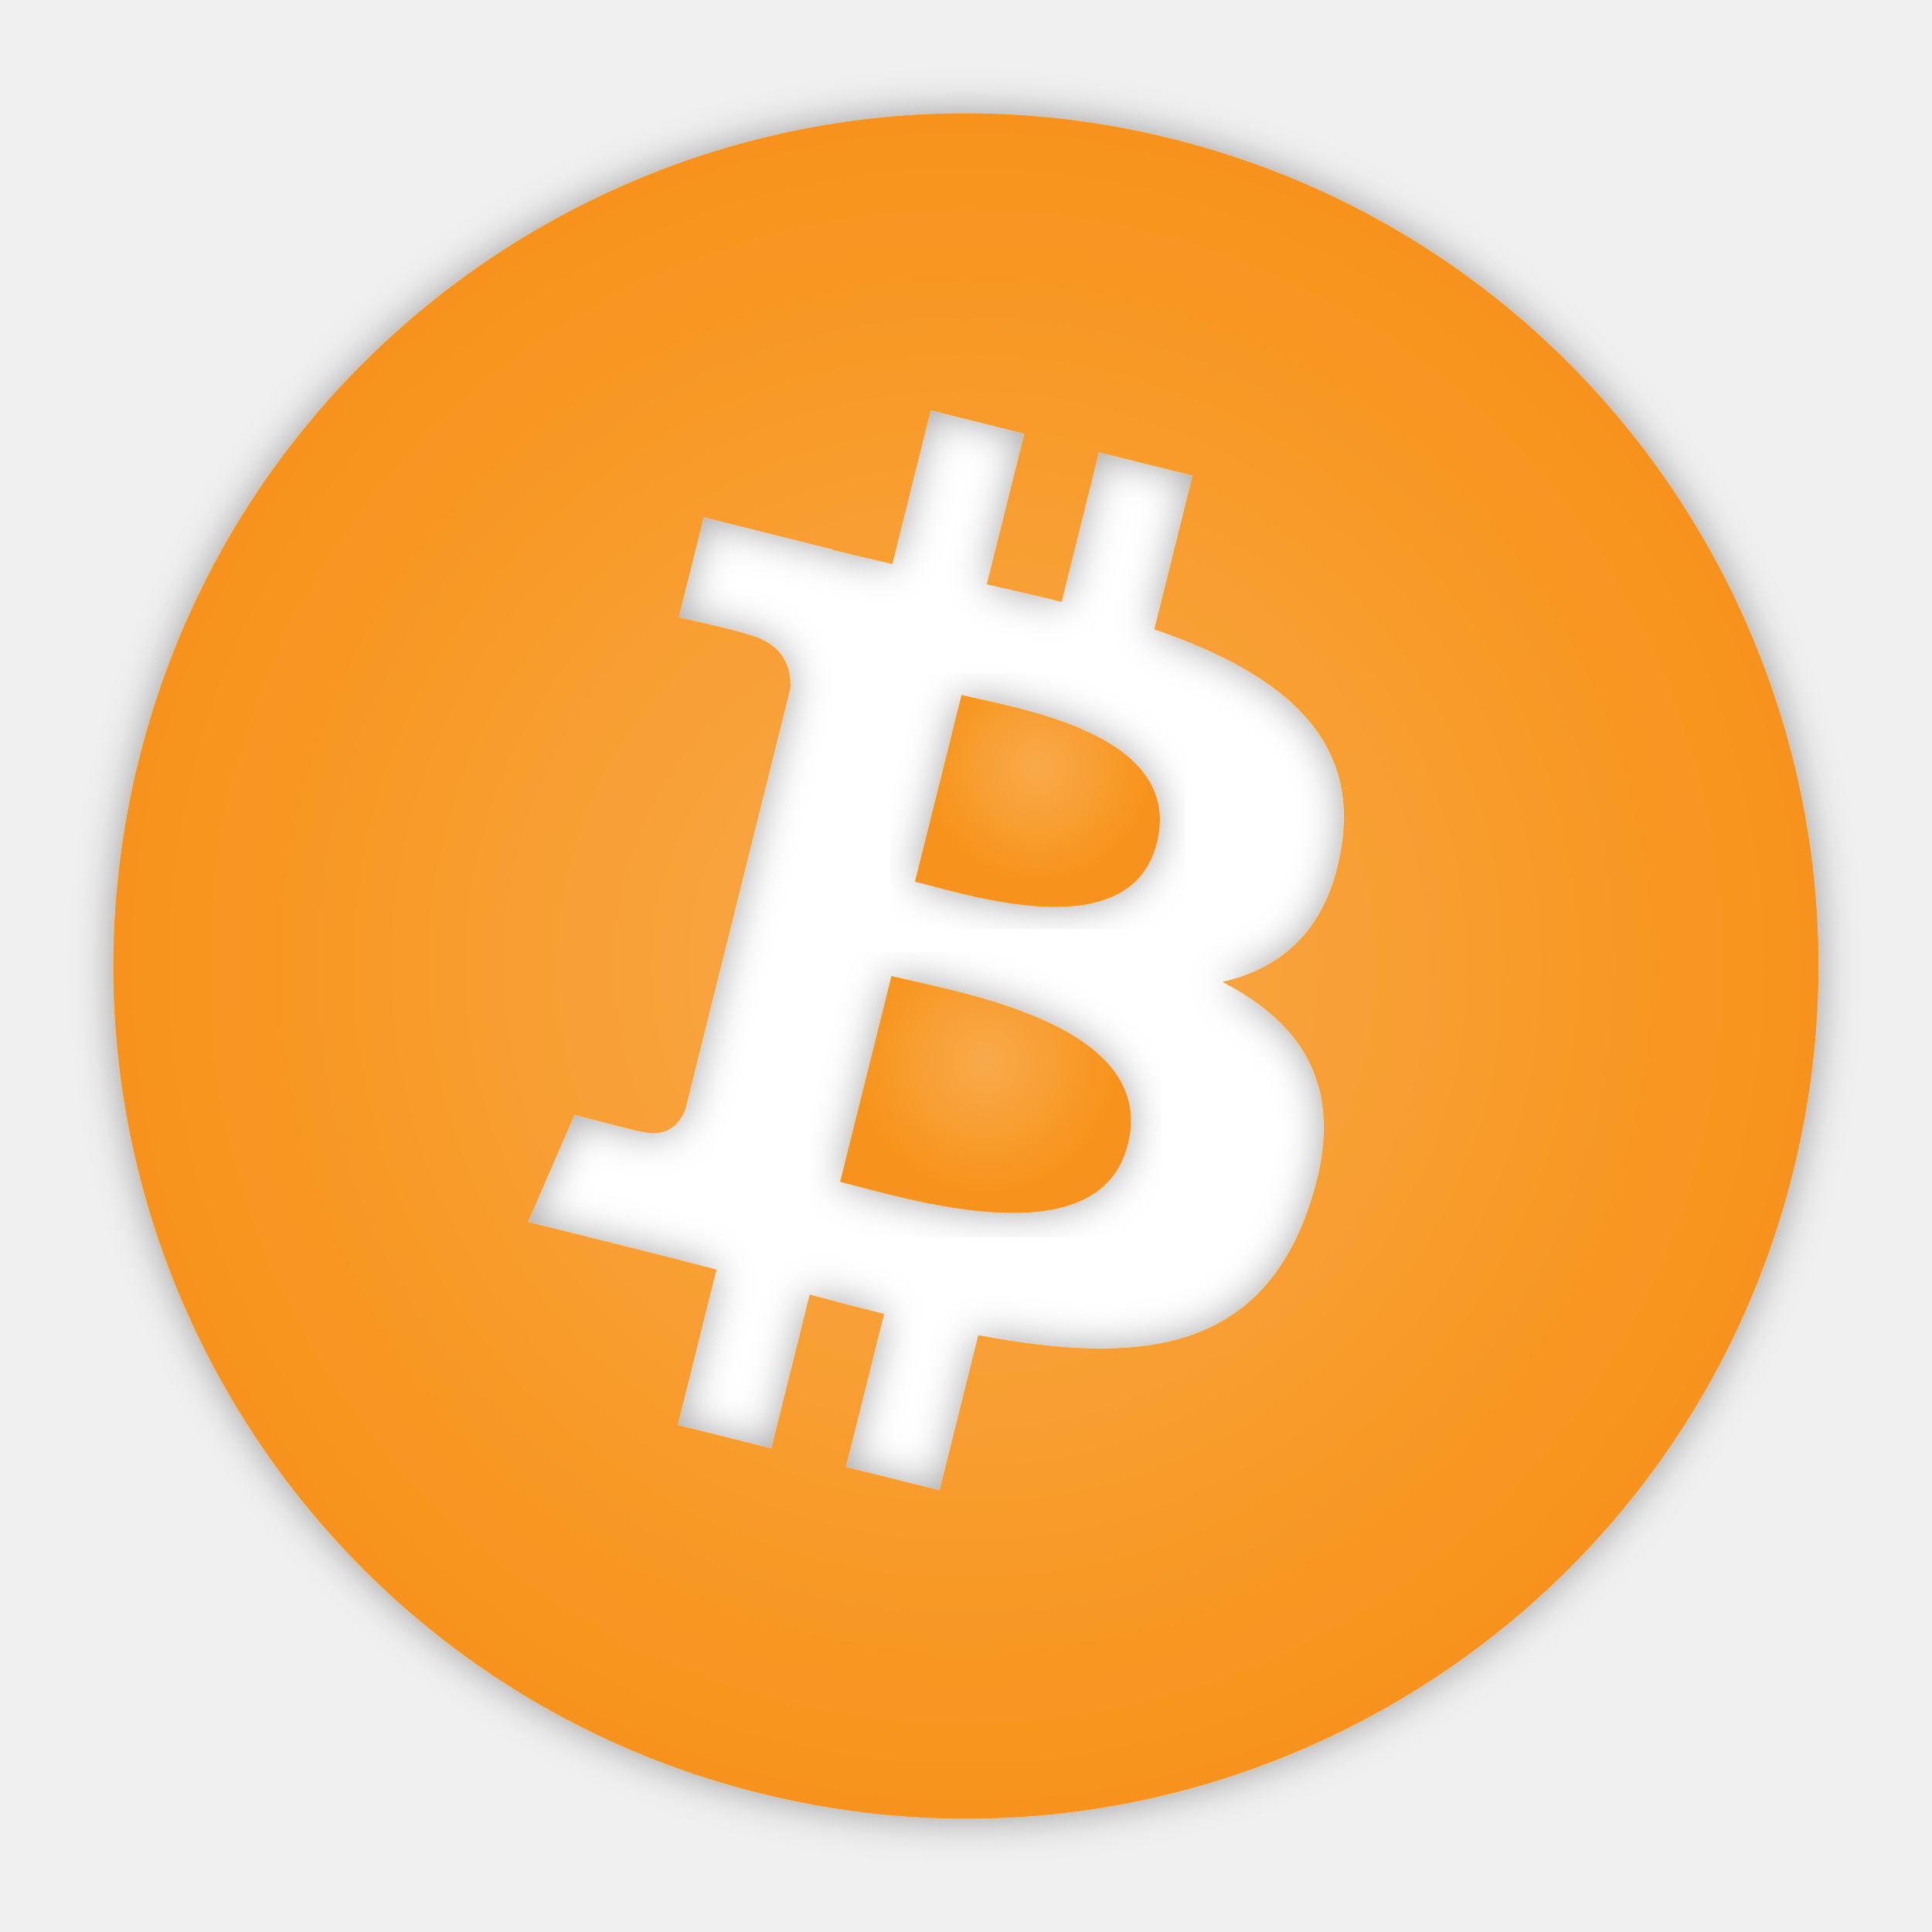
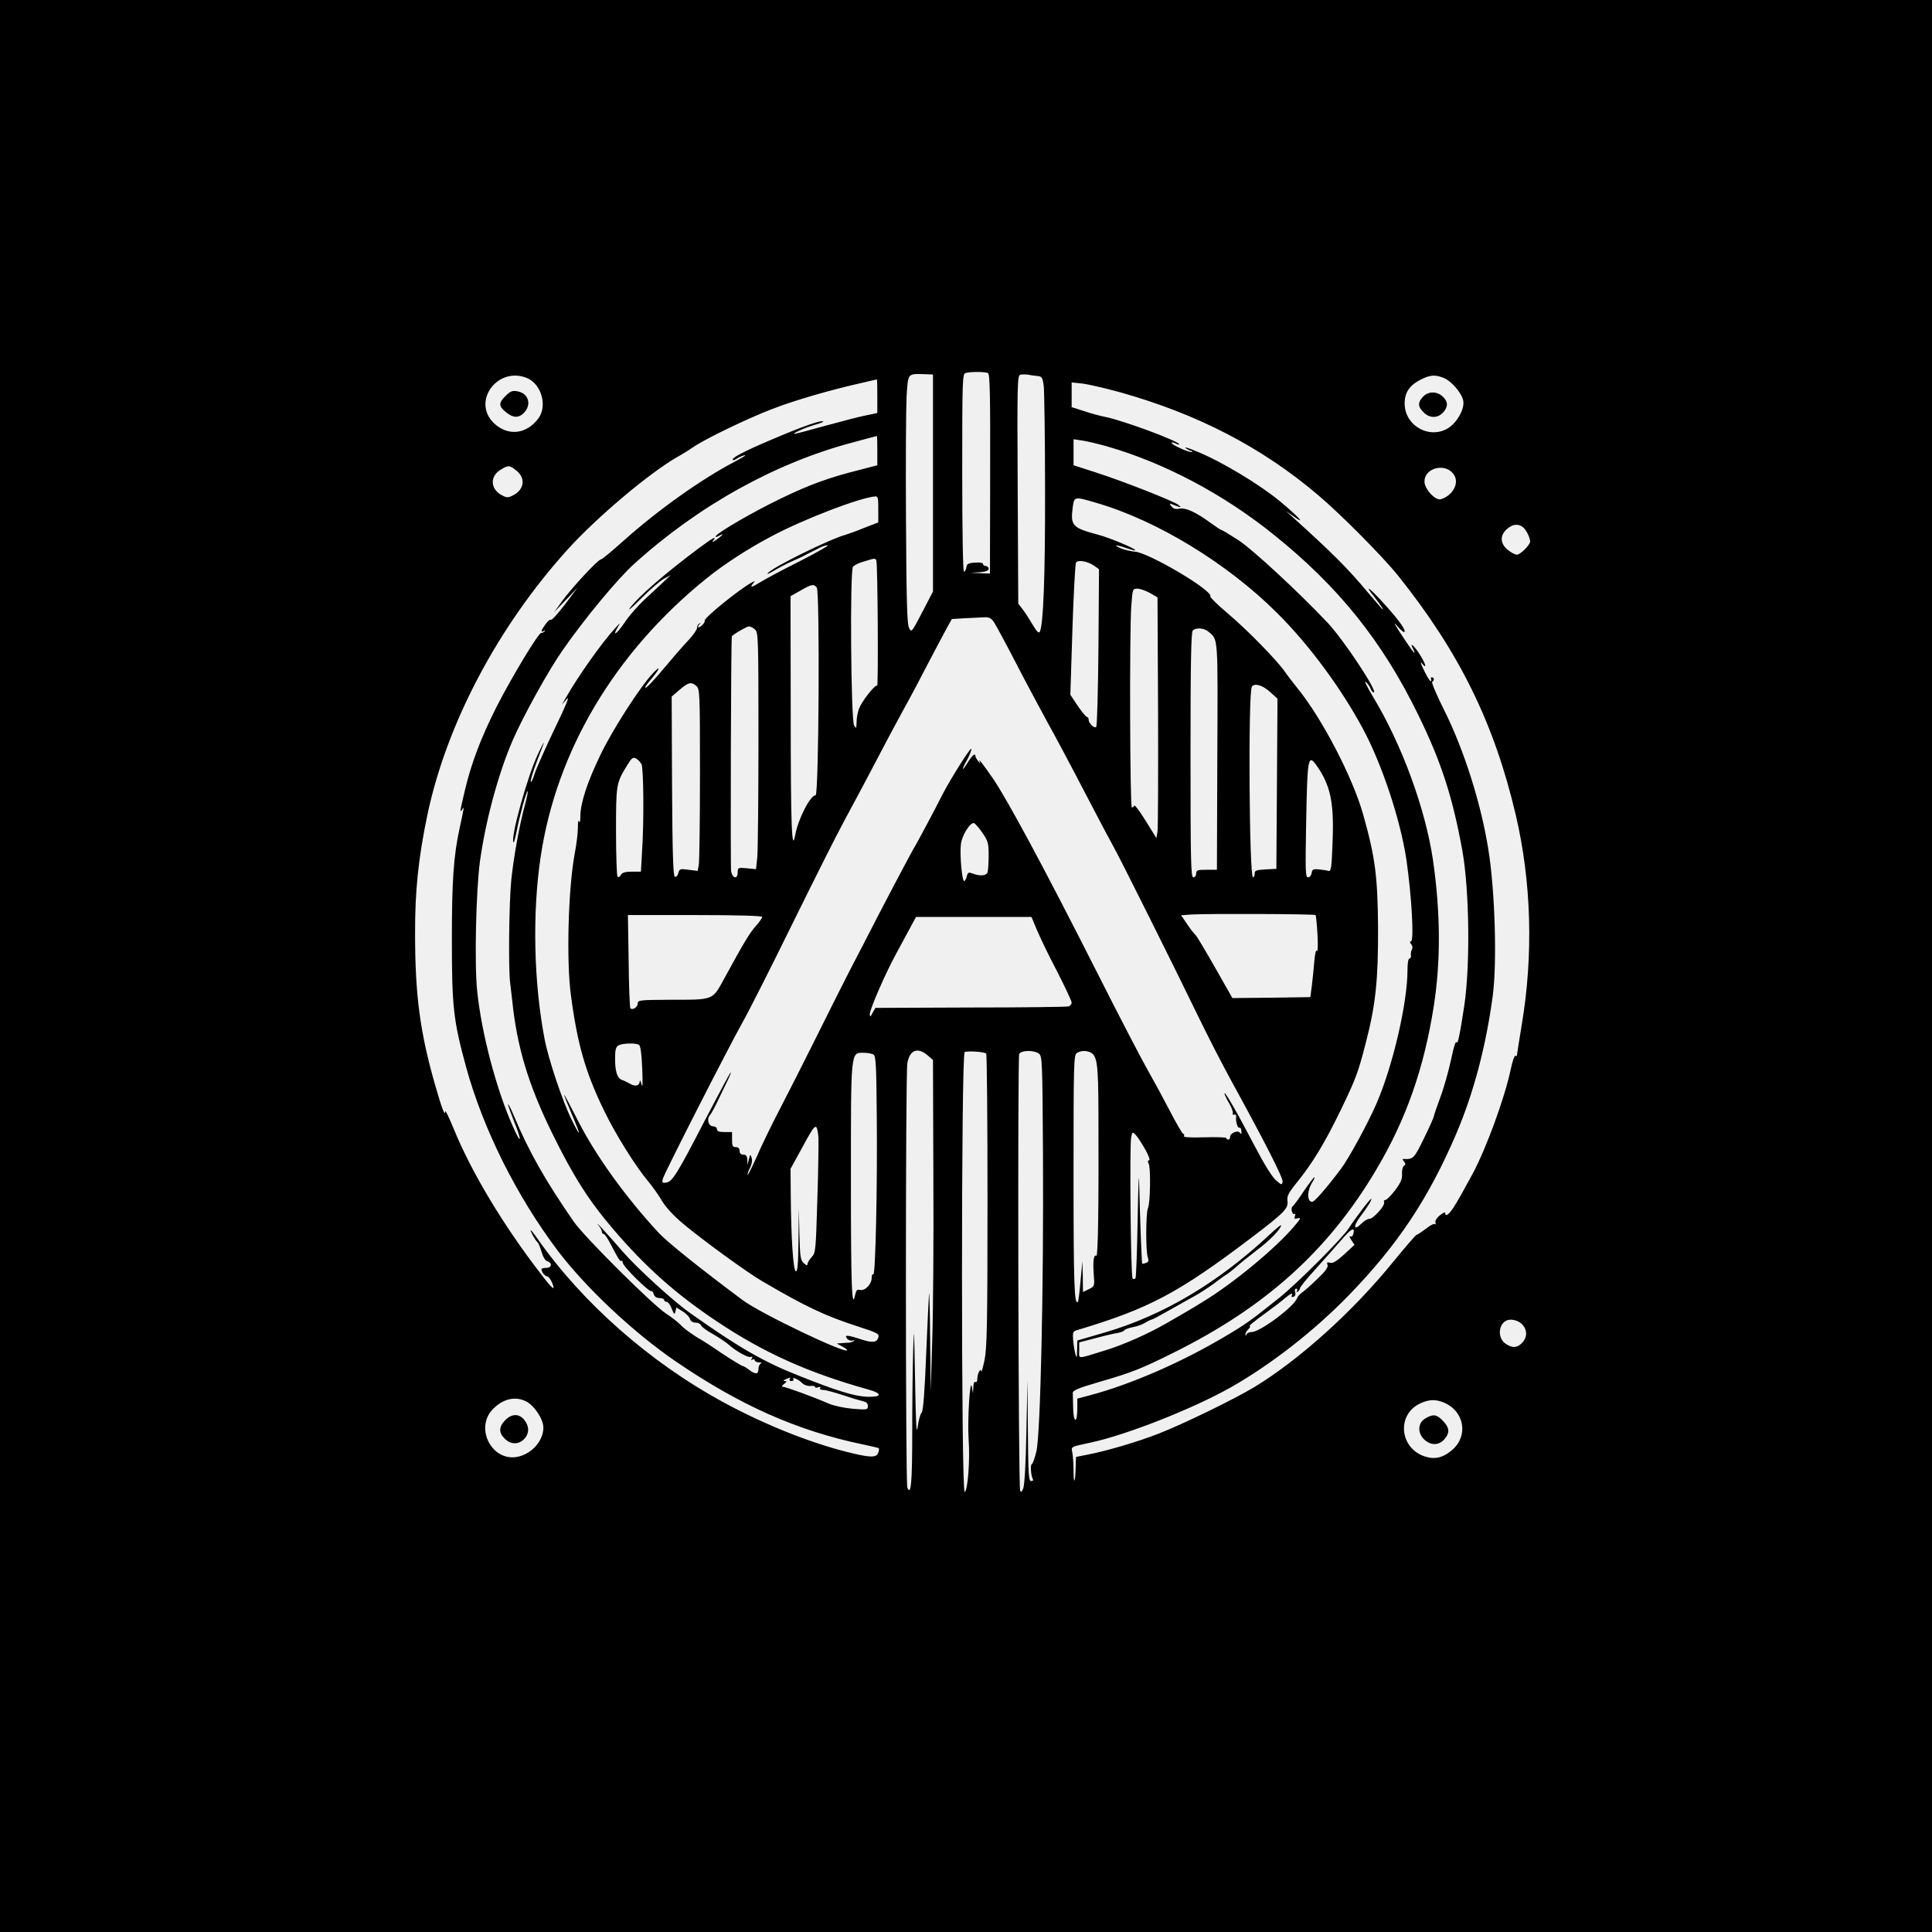
- <svg xmlns="http://www.w3.org/2000/svg" version="1.1" id="svg2" x="0px" y="0px" width="1024px" height="1024px" viewBox="-34 -34 580 580" enable-background="new 0 0 1024 1024" xml:space="preserve">
-   <filter id="dropShadowAlpha">
-     <feColorMatrix result="matrixOut" in="SourceAlpha" type="saturate" values="0.1" />
-     <feGaussianBlur in="matrixOut" result="blur-out" stdDeviation="6" />
-     <feColorMatrix in="blur-out" result="color-out" type="matrix" values="0 0 0 0   0                 0 0 0 0   0                  0 0 0 0   0                  0 0 0 0.35 0" />
-     <feBlend in="SourceGraphic" in2="color-out" mode="normal" />
-   </filter>
-   <g>
-     <circle cx="255" cy="255" r="200" stroke-width="2" fill="white" />
-     <radialGradient id="innerBtop" cx="277.49" cy="196.441" r="34.397" gradientUnits="userSpaceOnUse">
-       <stop offset="0" style="stop-color:#F9AA4B" />
-       <stop offset="1" style="stop-color:#F7931A" />
-     </radialGradient>
-     <path fill="url(#innerBtop)" filter="url(#dropShadowAlpha)" d="M254.647,174.6l-13.983,56.08c15.855,3.951,64.735,20.071,72.656-11.656    C321.568,185.928,270.503,178.552,254.647,174.6z" />
-     <radialGradient id="innerBbottom" cx="261.915" cy="284.567" r="39.838" gradientUnits="userSpaceOnUse">
-       <stop offset="0" style="stop-color:#F9AA4B" />
-       <stop offset="1" style="stop-color:#F7931A" />
-     </radialGradient>
-     <path fill="url(#innerBbottom)" filter="url(#dropShadowAlpha)" d="M233.608,258.984l-15.425,61.832c19.04,4.729,77.769,23.584,86.448-11.296    C313.703,273.144,252.647,263.736,233.608,258.984z" />
-     <radialGradient id="coinShape" cx="256.028" cy="256.003" r="255.988" gradientUnits="userSpaceOnUse">
-       <stop offset="0" style="stop-color:#F9AA4B" />
-       <stop offset="1" style="stop-color:#F7931A" />
-     </radialGradient>
-     <path fill="url(#coinShape)" filter="url(#dropShadowAlpha)" d="M317.871,7.656c-137.12-34.192-276.024,49.28-310.2,186.44    c-34.208,137.136,49.256,276.048,186.36,310.24c137.16,34.199,276.063-49.265,310.256-186.408    C538.479,180.776,455.023,41.848,317.871,7.656z M368.807,219.528c-3.688,24.936-17.512,37.008-35.864,41.24    c25.2,13.12,38.024,33.239,25.809,68.12c-15.16,43.319-51.176,46.976-99.072,37.912l-11.624,46.584l-28.088-7l11.472-45.96    c-7.279-1.809-14.72-3.729-22.384-5.809l-11.512,46.177l-28.056-7l11.624-46.673c-6.561-1.68-13.225-3.464-20.024-5.168    l-36.552-9.111l13.943-32.152c0,0,20.696,5.504,20.416,5.096c7.952,1.969,11.48-3.216,12.872-6.672l18.368-73.64l0.048-0.2    l13.104-52.568c0.344-5.968-1.712-13.496-13.088-16.336c0.439-0.296-20.4-5.072-20.4-5.072l7.472-30l38.736,9.673l-0.032,0.144    c5.824,1.448,11.824,2.824,17.937,4.216L245.423,89.2l28.072,7l-11.28,45.224c7.536,1.721,15.12,3.456,22.504,5.297l11.2-44.929    l28.088,7l-11.504,46.145C347.967,167.152,373.904,185.464,368.807,219.528z" />
+ <svg xmlns="http://www.w3.org/2000/svg" version="1.0" width="1024pt" height="1024pt" viewBox="0 0 1024 1024" preserveAspectRatio="xMidYMid meet">
+   <g transform="translate(0,1024) scale(0.1,-0.1)" fill="#000000" stroke="none">
+     <path d="M0 5120 l0 -5120 5120 0 5120 0 0 5120 0 5120 -5120 0 -5120 0 0 -5120z m5237 3142 c10 -6 12 -130 11 -535 l-1 -527 -51 2 -51 2 48 3 c33 3 47 8 47 19 0 7 -7 14 -15 14 -8 0 -15 5 -15 11 0 6 -17 9 -42 7 -36 -2 -44 -7 -46 -25 -2 -13 -8 -23 -13 -23 -5 0 -9 208 -9 524 0 491 1 525 18 529 29 8 106 7 119 -1z m-292 -582 l0 -575 -31 -60 c-86 -165 -81 -159 -96 -133 -10 18 -14 141 -16 568 -2 300 0 595 3 657 8 126 5 122 90 120 l50 -2 0 -575z m555 567 c22 -2 26 -8 32 -52 3 -27 7 -274 7 -548 1 -462 -9 -720 -28 -756 -6 -9 -16 2 -36 35 -16 27 -39 64 -53 82 l-25 33 -3 604 c-3 563 -2 604 14 609 9 2 28 2 42 0 14 -3 36 -6 50 -7z m-2706 -11 c76 -32 108 -148 60 -213 -64 -86 -162 -96 -236 -26 -120 115 20 304 176 239z m4860 0 c39 -16 93 -79 101 -118 10 -41 -29 -113 -76 -145 -99 -65 -234 9 -234 128 0 59 25 96 85 127 51 26 78 27 124 8z m-3004 -95 l0 -90 -57 -12 c-32 -6 -129 -31 -216 -55 -87 -24 -162 -44 -165 -44 -17 1 49 31 102 47 33 9 55 18 49 20 -16 6 -122 -32 -278 -99 -144 -61 -210 -96 -201 -106 3 -2 11 0 18 5 15 11 48 24 48 19 0 -2 -24 -16 -52 -31 -180 -94 -408 -256 -593 -421 -60 -54 -114 -99 -120 -99 -15 0 -155 -151 -205 -220 l-43 -60 62 65 62 65 -66 -88 c-37 -48 -70 -85 -75 -82 -5 3 -18 -8 -29 -24 -24 -33 -27 -45 -8 -35 7 4 9 3 4 -2 -5 -5 -13 -9 -19 -9 -15 0 -161 -243 -238 -395 -82 -163 -132 -296 -165 -435 -28 -117 -29 -127 -15 -105 11 16 12 21 -14 -100 -32 -147 -41 -277 -41 -590 0 -357 8 -428 75 -674 91 -332 269 -687 487 -976 149 -196 400 -432 622 -584 342 -234 646 -369 991 -441 47 -10 87 -19 88 -21 2 -1 1 -12 -3 -23 -8 -26 -38 -27 -127 -6 -214 49 -471 151 -700 276 -385 210 -741 524 -978 862 -18 26 -35 47 -37 47 -6 0 26 -58 36 -64 4 -3 14 -26 21 -50 8 -28 20 -48 31 -51 28 -9 24 -35 -6 -35 -14 0 -25 -3 -25 -7 0 -15 19 -38 30 -38 7 0 18 -15 26 -33 20 -49 3 -36 -58 44 -200 259 -369 540 -464 773 -24 58 -44 99 -44 91 -1 -30 -18 14 -54 140 -80 279 -106 478 -106 800 -1 228 18 405 65 630 102 484 373 997 743 1407 156 172 430 403 580 490 26 14 66 39 89 55 67 45 287 151 418 201 116 45 305 100 470 137 44 10 81 19 83 19 1 1 2 -39 2 -88z m1290 19 c408 -115 748 -291 1045 -543 120 -101 345 -328 425 -428 325 -406 510 -783 624 -1269 83 -355 94 -742 31 -1115 -13 -82 -25 -154 -25 -158 0 -5 -4 -6 -8 -3 -5 3 -17 -32 -26 -77 -31 -146 -128 -412 -200 -547 -45 -83 -82 -150 -104 -183 -24 -36 -42 -48 -42 -26 0 6 -13 0 -29 -13 -16 -13 -26 -29 -23 -38 3 -8 2 -12 -3 -8 -4 4 -26 -7 -48 -25 -23 -17 -45 -32 -49 -32 -4 0 -59 -64 -123 -142 -214 -264 -497 -519 -737 -665 -108 -65 -375 -195 -508 -247 -113 -44 -277 -92 -376 -111 l-61 -12 -2 -61 c-2 -80 -11 -88 -11 -10 0 33 -3 74 -6 92 -7 35 -14 31 101 56 189 41 539 179 739 292 213 121 444 301 626 489 259 267 422 513 568 854 92 215 158 464 194 733 23 174 12 554 -23 772 -39 246 -129 529 -233 738 -41 81 -70 150 -65 153 12 7 11 24 -2 24 -5 0 -7 -4 -4 -10 3 -5 2 -10 -2 -10 -5 0 -21 26 -36 58 -15 31 -21 48 -12 38 29 -37 24 -9 -8 42 -30 49 -60 75 -37 32 6 -11 8 -20 6 -20 -3 0 -33 42 -66 93 -34 50 -47 75 -30 55 18 -21 36 -38 41 -38 18 0 -21 57 -96 140 -81 91 -122 122 -63 49 35 -44 61 -84 41 -64 -5 6 -38 44 -73 85 -109 130 -185 206 -405 405 l-30 27 39 -27 c73 -53 31 -6 -71 79 -110 90 -305 208 -437 262 -44 19 -72 27 -62 19 11 -8 24 -15 30 -15 5 0 7 -2 4 -5 -8 -8 -108 37 -108 47 0 5 9 4 20 -2 11 -6 20 -8 20 -5 0 16 -298 127 -391 145 -30 6 -82 20 -116 32 l-63 20 0 65 0 66 58 -6 c31 -4 122 -25 202 -47z m-1290 -308 l0 -78 -92 -24 c-164 -41 -266 -78 -421 -153 -147 -71 -329 -177 -343 -198 -4 -7 1 -7 15 0 31 17 26 8 -11 -19 -19 -14 -27 -16 -19 -7 24 30 1 18 -77 -40 -177 -132 -322 -258 -365 -318 -11 -16 17 8 63 55 47 47 101 93 120 103 l35 19 -40 -38 c-22 -20 -67 -62 -101 -94 -33 -31 -80 -84 -103 -119 -42 -62 -69 -80 -36 -24 15 25 13 24 -15 -7 -70 -76 -195 -253 -259 -365 l-23 -40 26 30 c18 20 -4 -33 -63 -155 -49 -102 -97 -210 -107 -240 -9 -30 -19 -50 -21 -43 -2 6 11 51 30 100 50 130 51 136 9 48 -56 -116 -149 -452 -130 -470 2 -3 10 26 17 63 15 78 52 214 58 208 2 -2 -5 -37 -16 -77 -29 -108 -58 -269 -71 -392 -12 -116 -16 -474 -6 -547 3 -25 8 -67 11 -94 25 -244 85 -444 211 -701 114 -232 195 -359 326 -512 172 -201 330 -341 545 -485 253 -169 485 -273 806 -363 76 -21 72 -41 -8 -38 -65 2 -159 31 -360 111 -186 73 -321 151 -575 331 -90 63 -284 240 -362 330 -73 85 -155 174 -125 135 10 -11 17 -26 17 -32 0 -7 4 -12 9 -12 5 0 19 -19 31 -42 48 -92 57 -107 64 -101 3 3 6 0 6 -8 0 -20 144 -162 153 -152 3 2 8 -5 12 -16 4 -14 15 -21 31 -21 13 0 24 -4 24 -10 0 -5 6 -10 13 -10 7 0 20 -16 27 -36 13 -31 15 -34 20 -15 l5 21 34 -21 c18 -11 35 -29 38 -40 4 -12 14 -19 29 -19 14 0 27 -7 30 -15 3 -8 31 -29 63 -46 31 -18 67 -42 81 -54 41 -37 104 -72 119 -67 9 3 11 0 6 -8 -5 -9 -4 -11 3 -6 7 4 12 2 12 -3 0 -6 10 -11 23 -12 12 0 16 -3 10 -6 -7 -2 -13 -16 -13 -29 0 -29 -16 -30 -50 -4 -14 11 -29 20 -34 20 -4 0 -54 30 -110 67 -55 38 -105 70 -111 73 -31 16 -93 60 -110 80 -11 12 -45 38 -75 58 -69 44 -434 407 -489 487 -151 218 -238 372 -316 558 -15 37 -30 66 -32 64 -2 -2 13 -43 32 -92 43 -105 38 -127 -5 -29 -88 195 -168 497 -191 723 -15 144 -6 533 15 687 30 215 96 459 171 635 55 128 192 376 268 484 116 167 291 378 379 457 339 307 748 535 1158 643 69 19 126 34 128 34 1 1 2 -34 2 -77z m1218 22 c305 -88 616 -253 882 -467 342 -274 575 -563 765 -952 123 -250 184 -438 236 -725 37 -209 42 -604 10 -820 -22 -146 -35 -211 -41 -194 -4 10 -16 -28 -29 -92 -13 -60 -38 -150 -57 -200 -19 -51 -34 -96 -34 -100 0 -5 -23 -57 -52 -116 -52 -107 -57 -113 -106 -111 -10 1 -10 -2 0 -14 9 -11 9 -16 -1 -22 -6 -4 -11 -23 -10 -42 2 -27 -6 -46 -36 -87 -22 -28 -45 -52 -52 -52 -7 0 -10 -6 -7 -13 6 -17 -57 -87 -78 -87 -10 0 -29 -12 -44 -27 -38 -38 -43 -13 -7 35 39 51 65 93 61 98 -4 4 -85 -103 -120 -157 -32 -51 -274 -293 -368 -368 -154 -123 -176 -139 -288 -205 -230 -137 -500 -254 -714 -311 l-68 -18 0 -53 c0 -79 -20 -79 -22 0 -1 36 -2 74 -2 83 -1 13 29 26 139 58 173 50 224 70 398 157 487 242 819 542 1071 968 159 267 253 537 305 865 38 243 36 499 -4 777 -40 271 -165 613 -319 867 -31 52 -48 87 -37 77 11 -10 23 -27 26 -37 4 -11 11 -19 16 -19 25 0 -159 279 -245 370 -154 163 -396 387 -472 437 -45 29 -85 53 -88 53 -4 0 -30 17 -59 38 -79 58 -132 82 -165 76 -20 -4 -32 -1 -43 12 -12 16 -12 17 4 11 48 -19 53 -20 34 -4 -25 21 -296 127 -439 173 l-118 38 0 69 0 69 47 -7 c26 -4 85 -18 131 -31z m-3129 -130 c48 -40 39 -99 -19 -129 -27 -14 -33 -14 -60 0 -61 32 -65 100 -7 135 41 26 49 25 86 -6z m4967 -20 c30 -44 -5 -110 -69 -130 -29 -9 -87 54 -87 94 0 74 114 101 156 36z m-3051 -184 l0 -69 -75 -29 c-41 -17 -86 -33 -100 -37 -81 -22 -380 -169 -410 -202 -8 -9 5 -4 30 11 25 15 70 39 100 52 30 13 62 28 70 33 8 4 24 12 35 18 11 5 30 15 42 21 13 7 31 12 40 12 10 0 -57 -38 -149 -85 -92 -46 -185 -96 -207 -110 -47 -29 -59 -32 -40 -8 13 15 12 15 -6 6 -65 -35 -258 -191 -250 -203 2 -4 -4 -15 -15 -25 -11 -10 -20 -13 -20 -7 0 6 5 13 10 15 6 3 5 4 -2 3 -7 -2 -13 -11 -13 -22 0 -10 -20 -39 -43 -64 -24 -25 -75 -83 -114 -130 -81 -96 -118 -135 -118 -123 0 4 14 24 31 43 47 55 55 80 8 30 -69 -74 -217 -305 -278 -434 -69 -143 -104 -252 -105 -320 0 -29 -3 -41 -7 -30 -4 11 -6 -2 -6 -31 0 -27 -7 -90 -17 -140 -34 -183 -45 -567 -20 -750 34 -259 77 -408 175 -610 60 -125 167 -296 235 -377 21 -25 54 -71 72 -102 22 -36 62 -80 115 -124 103 -86 337 -256 414 -301 232 -136 333 -184 511 -242 109 -35 115 -39 106 -62 -9 -23 -32 -25 -93 -5 -70 23 -88 24 -71 3 7 -9 20 -13 29 -10 8 3 12 2 7 -2 -4 -4 -15 -8 -24 -9 -10 -1 -28 -2 -42 -3 l-25 -2 28 -15 c15 -8 27 -17 27 -20 0 -25 -459 194 -555 266 -224 167 -399 307 -445 357 -174 188 -331 406 -424 588 -42 83 -76 147 -76 142 0 -4 18 -49 40 -101 51 -119 51 -135 0 -31 -49 99 -124 323 -144 430 -57 298 -65 664 -21 960 83 564 393 1086 878 1478 91 74 223 160 347 225 173 92 469 205 550 211 13 1 16 -12 15 -69z m1155 35 c322 -93 697 -322 960 -585 170 -169 339 -399 454 -613 101 -188 198 -481 230 -692 28 -192 42 -435 24 -435 -7 0 -6 -5 2 -15 7 -8 8 -20 4 -27 -5 -7 -7 -21 -6 -30 2 -10 -2 -18 -7 -18 -7 0 -11 -25 -11 -62 0 -172 -77 -505 -163 -704 -44 -103 -149 -296 -191 -351 -77 -102 -139 -173 -151 -173 -29 0 -28 61 2 106 8 13 13 24 9 24 -3 0 -28 -33 -56 -74 -27 -41 -54 -77 -59 -80 -5 -3 -7 -15 -4 -26 3 -11 9 -17 14 -14 5 3 6 -3 2 -12 -5 -14 -2 -16 16 -11 18 4 15 -2 -18 -41 -98 -117 -327 -306 -486 -402 -71 -44 -79 -48 -195 -115 -100 -57 -222 -111 -318 -141 -159 -49 -142 -49 -142 -1 l0 42 88 23 c48 13 100 25 116 27 16 3 32 9 35 14 3 5 24 13 46 17 22 4 51 14 64 23 13 8 29 16 35 17 6 1 38 18 71 37 33 19 92 52 130 73 39 20 95 56 125 78 30 23 62 46 71 51 10 6 32 24 51 40 18 17 68 57 110 89 69 52 128 113 128 132 0 4 -28 -19 -63 -52 -272 -253 -559 -424 -866 -515 l-151 -44 -1 -50 c-1 -42 -2 -46 -9 -23 -4 15 -10 49 -12 74 -3 45 -2 48 27 56 374 112 531 195 915 486 178 135 199 157 194 196 -4 26 4 42 50 99 84 104 146 207 229 377 83 172 94 200 136 363 52 200 66 333 65 607 -2 275 -15 376 -79 603 -55 196 -217 508 -348 669 -23 29 -54 69 -67 88 -45 64 -204 226 -303 309 -53 45 -95 86 -92 90 17 29 -328 233 -400 237 -22 2 -56 10 -75 18 -45 20 -25 20 30 1 24 -8 45 -14 47 -12 7 7 -133 66 -197 83 -138 37 -147 47 -134 148 8 55 9 55 124 21z m2262 -129 c16 -12 38 -56 38 -76 0 -18 -52 -70 -70 -70 -10 0 -32 12 -49 26 -40 33 -42 75 -5 109 30 27 60 31 86 11z m-3427 -178 c7 -23 11 -667 4 -662 -11 7 -85 -87 -97 -125 -7 -19 -12 -50 -12 -70 -1 -33 -2 -34 -13 -16 -17 28 -23 820 -6 841 6 8 32 21 58 28 58 18 61 19 66 4z m1155 -27 l25 -18 -3 -414 c-2 -228 -7 -418 -12 -422 -9 -10 -40 19 -40 39 0 8 -4 14 -9 14 -5 0 -27 27 -49 59 l-39 59 11 344 c6 188 15 349 19 356 11 17 62 7 97 -17z m-1471 -115 c17 -20 11 -1101 -6 -1101 -28 0 -92 -124 -108 -210 -18 -99 -24 35 -24 632 l-1 633 53 30 c59 34 70 36 86 16z m1766 -29 l40 -23 3 -604 c1 -333 0 -620 -3 -638 l-6 -34 -57 92 c-31 50 -58 86 -60 80 -2 -5 -8 -10 -13 -10 -10 0 -13 926 -3 1068 7 91 7 92 33 92 14 0 44 -11 66 -23z m-827 -154 c10 -16 61 -109 112 -208 51 -99 128 -243 170 -320 43 -77 135 -250 205 -385 70 -135 136 -259 146 -276 24 -40 323 -639 444 -889 50 -104 132 -264 182 -355 177 -323 274 -513 271 -533 -3 -19 -5 -19 -35 7 -20 17 -63 86 -113 182 -93 178 -160 294 -160 279 0 -5 11 -30 25 -53 14 -24 22 -48 19 -53 -3 -5 0 -8 8 -7 7 2 12 -3 10 -11 -4 -20 7 -61 16 -58 8 2 12 -7 12 -25 0 -9 -2 -10 -8 -2 -10 16 -52 -1 -52 -21 0 -8 -4 -15 -10 -15 -5 0 -10 3 -10 8 0 4 -52 6 -116 4 -80 -2 -114 0 -109 7 3 6 2 11 -3 11 -5 0 -37 55 -72 123 -35 67 -87 163 -115 212 -29 50 -153 288 -275 530 -271 536 -474 913 -548 1020 -57 82 -81 113 -68 85 4 -8 0 -6 -8 4 -9 11 -16 23 -16 28 0 19 -17 5 -40 -32 -33 -54 -36 -44 -4 13 14 26 24 52 22 58 -3 10 -109 -158 -149 -235 -41 -82 -143 -272 -149 -281 -9 -11 -181 -337 -276 -524 -35 -67 -77 -148 -93 -180 -16 -31 -84 -166 -151 -301 -67 -135 -157 -312 -200 -395 -43 -82 -97 -194 -120 -248 -24 -53 -45 -95 -47 -93 -3 2 3 18 12 36 10 19 13 39 9 53 -7 21 -8 20 -15 -8 l-7 -30 -1 28 c-1 20 -6 27 -21 27 -13 0 -20 7 -20 20 0 13 -7 20 -20 20 -17 0 -20 7 -20 40 l0 40 -40 0 c-29 0 -40 4 -40 15 0 8 -9 15 -19 15 -25 0 -37 36 -19 58 7 9 23 37 35 62 12 25 36 74 53 110 18 36 28 61 22 55 -5 -5 -66 -119 -136 -253 -146 -283 -173 -326 -205 -330 -20 -3 -23 -1 -18 20 7 28 342 685 424 832 31 54 149 288 263 520 114 231 237 477 275 546 37 69 112 208 165 310 53 102 122 230 152 285 31 55 87 161 125 235 39 74 83 158 99 187 l29 52 65 4 c36 2 82 4 102 5 30 2 40 -3 56 -25z m-1266 -40 c17 -15 18 -46 18 -577 0 -309 -3 -591 -6 -627 l-7 -66 -48 5 c-47 4 -49 4 -49 -22 0 -38 -28 -33 -35 7 -4 24 -1 1233 4 1244 4 9 79 53 90 53 8 0 23 -7 33 -17z m2403 -11 c52 -44 50 -15 47 -661 l-2 -601 -55 0 c-48 0 -55 -2 -55 -20 0 -11 -7 -20 -15 -20 -13 0 -15 79 -15 648 0 491 3 651 12 660 17 17 60 14 83 -6z m-2713 -289 c17 -15 18 -43 18 -462 0 -245 -3 -462 -6 -482 l-6 -35 -48 6 c-45 6 -49 5 -55 -18 -3 -13 -11 -22 -18 -19 -9 3 -13 117 -15 479 l-2 476 42 36 c46 40 63 44 90 19z m3038 -29 l41 -37 -3 -451 -3 -451 -57 -3 c-50 -3 -58 -6 -58 -22 0 -11 -4 -20 -9 -20 -20 0 -26 978 -6 1010 13 21 56 9 95 -26z m-3330 -384 c11 -21 14 -299 3 -463 l-6 -107 -48 0 c-35 0 -51 -5 -58 -17 -5 -10 -13 -14 -18 -10 -4 5 -8 113 -8 240 0 250 1 256 58 349 25 41 31 46 48 38 10 -6 23 -19 29 -30z m3578 -7 c74 -106 93 -194 85 -404 -5 -139 -8 -159 -22 -155 -9 3 -32 6 -51 8 -30 3 -35 0 -38 -19 -2 -13 -10 -23 -19 -23 -14 0 -15 30 -10 293 6 340 10 363 55 300z m-1771 -357 c30 -44 33 -55 33 -121 0 -40 -3 -80 -6 -89 -7 -18 -40 -21 -78 -6 -23 8 -26 7 -32 -15 -3 -14 -10 -25 -14 -25 -11 0 -24 141 -17 196 5 46 50 118 70 111 6 -2 26 -25 44 -51z m1766 -436 c2 -3 7 -50 10 -104 3 -56 2 -94 -3 -86 -5 8 -10 -12 -14 -56 -3 -38 -9 -96 -13 -129 l-8 -60 -207 -3 -206 -2 -92 162 c-51 90 -98 168 -104 173 -7 6 -27 31 -44 57 l-32 47 57 4 c84 5 651 3 656 -3z m-2933 -10 c0 -5 -15 -27 -33 -47 -34 -38 -65 -90 -167 -277 -66 -120 -52 -115 -297 -115 -153 -1 -163 -2 -163 -20 0 -19 -27 -37 -39 -25 -3 3 -8 116 -9 250 l-4 244 356 0 c230 0 356 -4 356 -10z m1455 -67 c16 -38 63 -137 107 -220 43 -84 78 -159 78 -167 0 -8 -7 -16 -15 -20 -8 -3 -242 -6 -520 -6 l-505 -2 -15 -26 c-12 -23 -14 -24 -15 -7 0 25 82 214 137 315 22 41 56 103 74 137 l34 63 306 0 306 0 28 -67z m-2108 -611 c8 -5 14 -50 17 -127 3 -73 2 -106 -3 -85 -5 19 -9 28 -10 19 -2 -24 -24 -30 -52 -13 -13 7 -32 17 -42 20 -26 9 -37 45 -37 114 0 46 4 61 18 69 20 12 92 14 109 3z m1530 -56 l28 -24 2 -609 c2 -334 -1 -729 -6 -878 l-8 -270 -3 270 c-1 149 -4 261 -6 250 -1 -11 -8 -155 -15 -320 -8 -203 -16 -304 -24 -312 -7 -6 -16 -40 -21 -75 -7 -48 -10 11 -14 252 -5 276 -6 295 -10 150 -3 -91 -5 -289 -5 -440 0 -258 -7 -333 -26 -284 -10 26 -10 2186 0 2248 12 71 55 88 108 42z m310 10 c4 -4 7 -354 7 -779 0 -667 -3 -782 -16 -847 -9 -41 -17 -68 -17 -60 -2 25 -21 -10 -21 -38 0 -13 -4 -20 -10 -17 -6 4 -11 -8 -11 -27 l-2 -33 -6 35 c-10 53 -24 -181 -17 -282 8 -108 -5 -270 -21 -276 -19 -6 -19 2324 0 2332 16 7 105 1 114 -8z m279 0 c18 -14 19 -33 22 -533 4 -701 -13 -1484 -35 -1576 -9 -37 -20 -67 -24 -67 -9 0 -5 -62 5 -79 4 -6 1 -11 -8 -11 -14 0 -16 33 -18 268 l-2 267 -6 -275 c-3 -172 -10 -284 -17 -300 -8 -19 -12 -21 -16 -10 -10 26 -14 2298 -5 2314 11 20 77 21 104 2z m269 8 c40 -16 46 -53 47 -322 2 -488 -2 -763 -11 -758 -14 9 -19 -28 -14 -97 5 -64 5 -64 -26 -80 l-31 -15 -1 81 -2 82 -10 -105 c-5 -58 -11 -107 -14 -110 -19 -20 -23 92 -23 667 0 601 1 643 18 652 20 12 44 14 67 5z m-1145 -14 c12 -7 15 -59 17 -317 4 -386 -7 -854 -18 -847 -5 3 -9 -6 -9 -20 0 -33 -36 -69 -61 -63 -16 4 -21 -1 -26 -24 -18 -91 -23 43 -23 602 0 699 -2 679 68 679 20 0 44 -4 52 -10z m-292 -441 c1 -30 -1 -179 -6 -331 -8 -266 -9 -279 -30 -301 -12 -13 -22 -29 -22 -37 0 -9 -5 -8 -20 5 -17 16 -20 33 -23 154 l-3 136 -2 -168 c-1 -130 -5 -168 -14 -165 -14 5 -25 173 -27 413 l-1 130 44 80 c68 126 80 145 91 142 6 -2 11 -28 13 -58z m1732 -61 c18 -32 27 -58 21 -58 -8 0 -9 -6 -3 -17 12 -23 9 -212 -4 -238 -11 -24 -12 -231 0 -261 6 -16 3 -23 -10 -28 -9 -3 -18 -5 -20 -4 -3 4 -12 247 -16 423 -1 77 -5 -3 -8 -177 -3 -174 -8 -320 -12 -324 -5 -4 -11 -4 -15 0 -10 9 -16 697 -8 745 6 33 7 34 25 15 10 -10 32 -45 50 -76z m1103 -448 c-3 -12 -10 -17 -17 -13 -6 4 -3 -5 6 -19 l17 -26 -54 -50 c-40 -36 -60 -49 -75 -45 -16 4 -19 2 -14 -11 5 -12 -10 -33 -53 -74 -32 -31 -69 -64 -81 -72 -12 -8 -24 -22 -27 -30 -14 -44 -196 -180 -241 -180 -12 0 -25 -6 -27 -12 -4 -9 -6 -10 -6 -1 -1 6 6 19 15 27 8 9 13 16 9 16 -10 0 16 22 85 72 36 26 83 62 104 80 25 21 38 27 34 16 -5 -12 -3 -15 8 -11 9 3 12 12 9 24 -4 11 -2 19 5 19 6 0 8 -5 4 -12 -4 -7 -3 -8 4 -4 7 4 12 12 12 18 0 6 37 52 83 102 45 50 106 119 136 153 52 62 74 73 64 33z m899 -484 c24 -29 22 -65 -4 -93 -27 -29 -57 -29 -92 -2 -41 32 -33 106 14 122 25 8 64 -4 82 -27z m-3887 -286 c-3 -5 1 -10 10 -10 9 0 13 4 10 10 -10 15 28 -1 47 -21 10 -10 28 -16 43 -15 14 2 25 0 25 -5 0 -5 7 -5 17 -2 10 4 14 2 10 -4 -4 -6 3 -10 16 -10 13 0 56 -12 97 -25 41 -14 90 -29 108 -33 23 -5 32 -12 32 -27 0 -20 -4 -21 -78 -15 -45 4 -99 15 -128 27 -80 35 -231 90 -245 90 -8 0 -5 6 7 15 15 11 16 15 4 15 -10 1 -9 4 5 10 27 11 27 11 20 0z m-1398 -117 c44 -21 93 -94 93 -140 0 -66 -56 -133 -127 -152 -140 -39 -243 148 -139 252 53 53 116 68 173 40z m4866 -7 c109 -46 131 -176 44 -251 -48 -41 -91 -52 -144 -35 -134 43 -152 219 -29 280 48 23 84 25 129 6z" />
+     <path d="M2680 8142 c-38 -38 -38 -54 1 -86 38 -32 69 -33 97 -3 41 44 23 102 -35 113 -27 5 -37 1 -63 -24z" />
+     <path d="M7542 8137 c-28 -30 -28 -52 3 -82 31 -32 74 -33 103 -2 28 30 28 58 -1 85 -31 29 -77 29 -105 -1z" />
+     <path d="M2677 2712 c-34 -35 -34 -66 -2 -97 31 -32 74 -33 103 -2 28 29 28 67 1 101 -28 35 -67 34 -102 -2z" />
+     <path d="M7558 2724 c-53 -28 -45 -100 14 -130 33 -17 70 -6 93 30 20 30 14 55 -22 90 -29 29 -46 32 -85 10z" />
  </g>
</svg>
